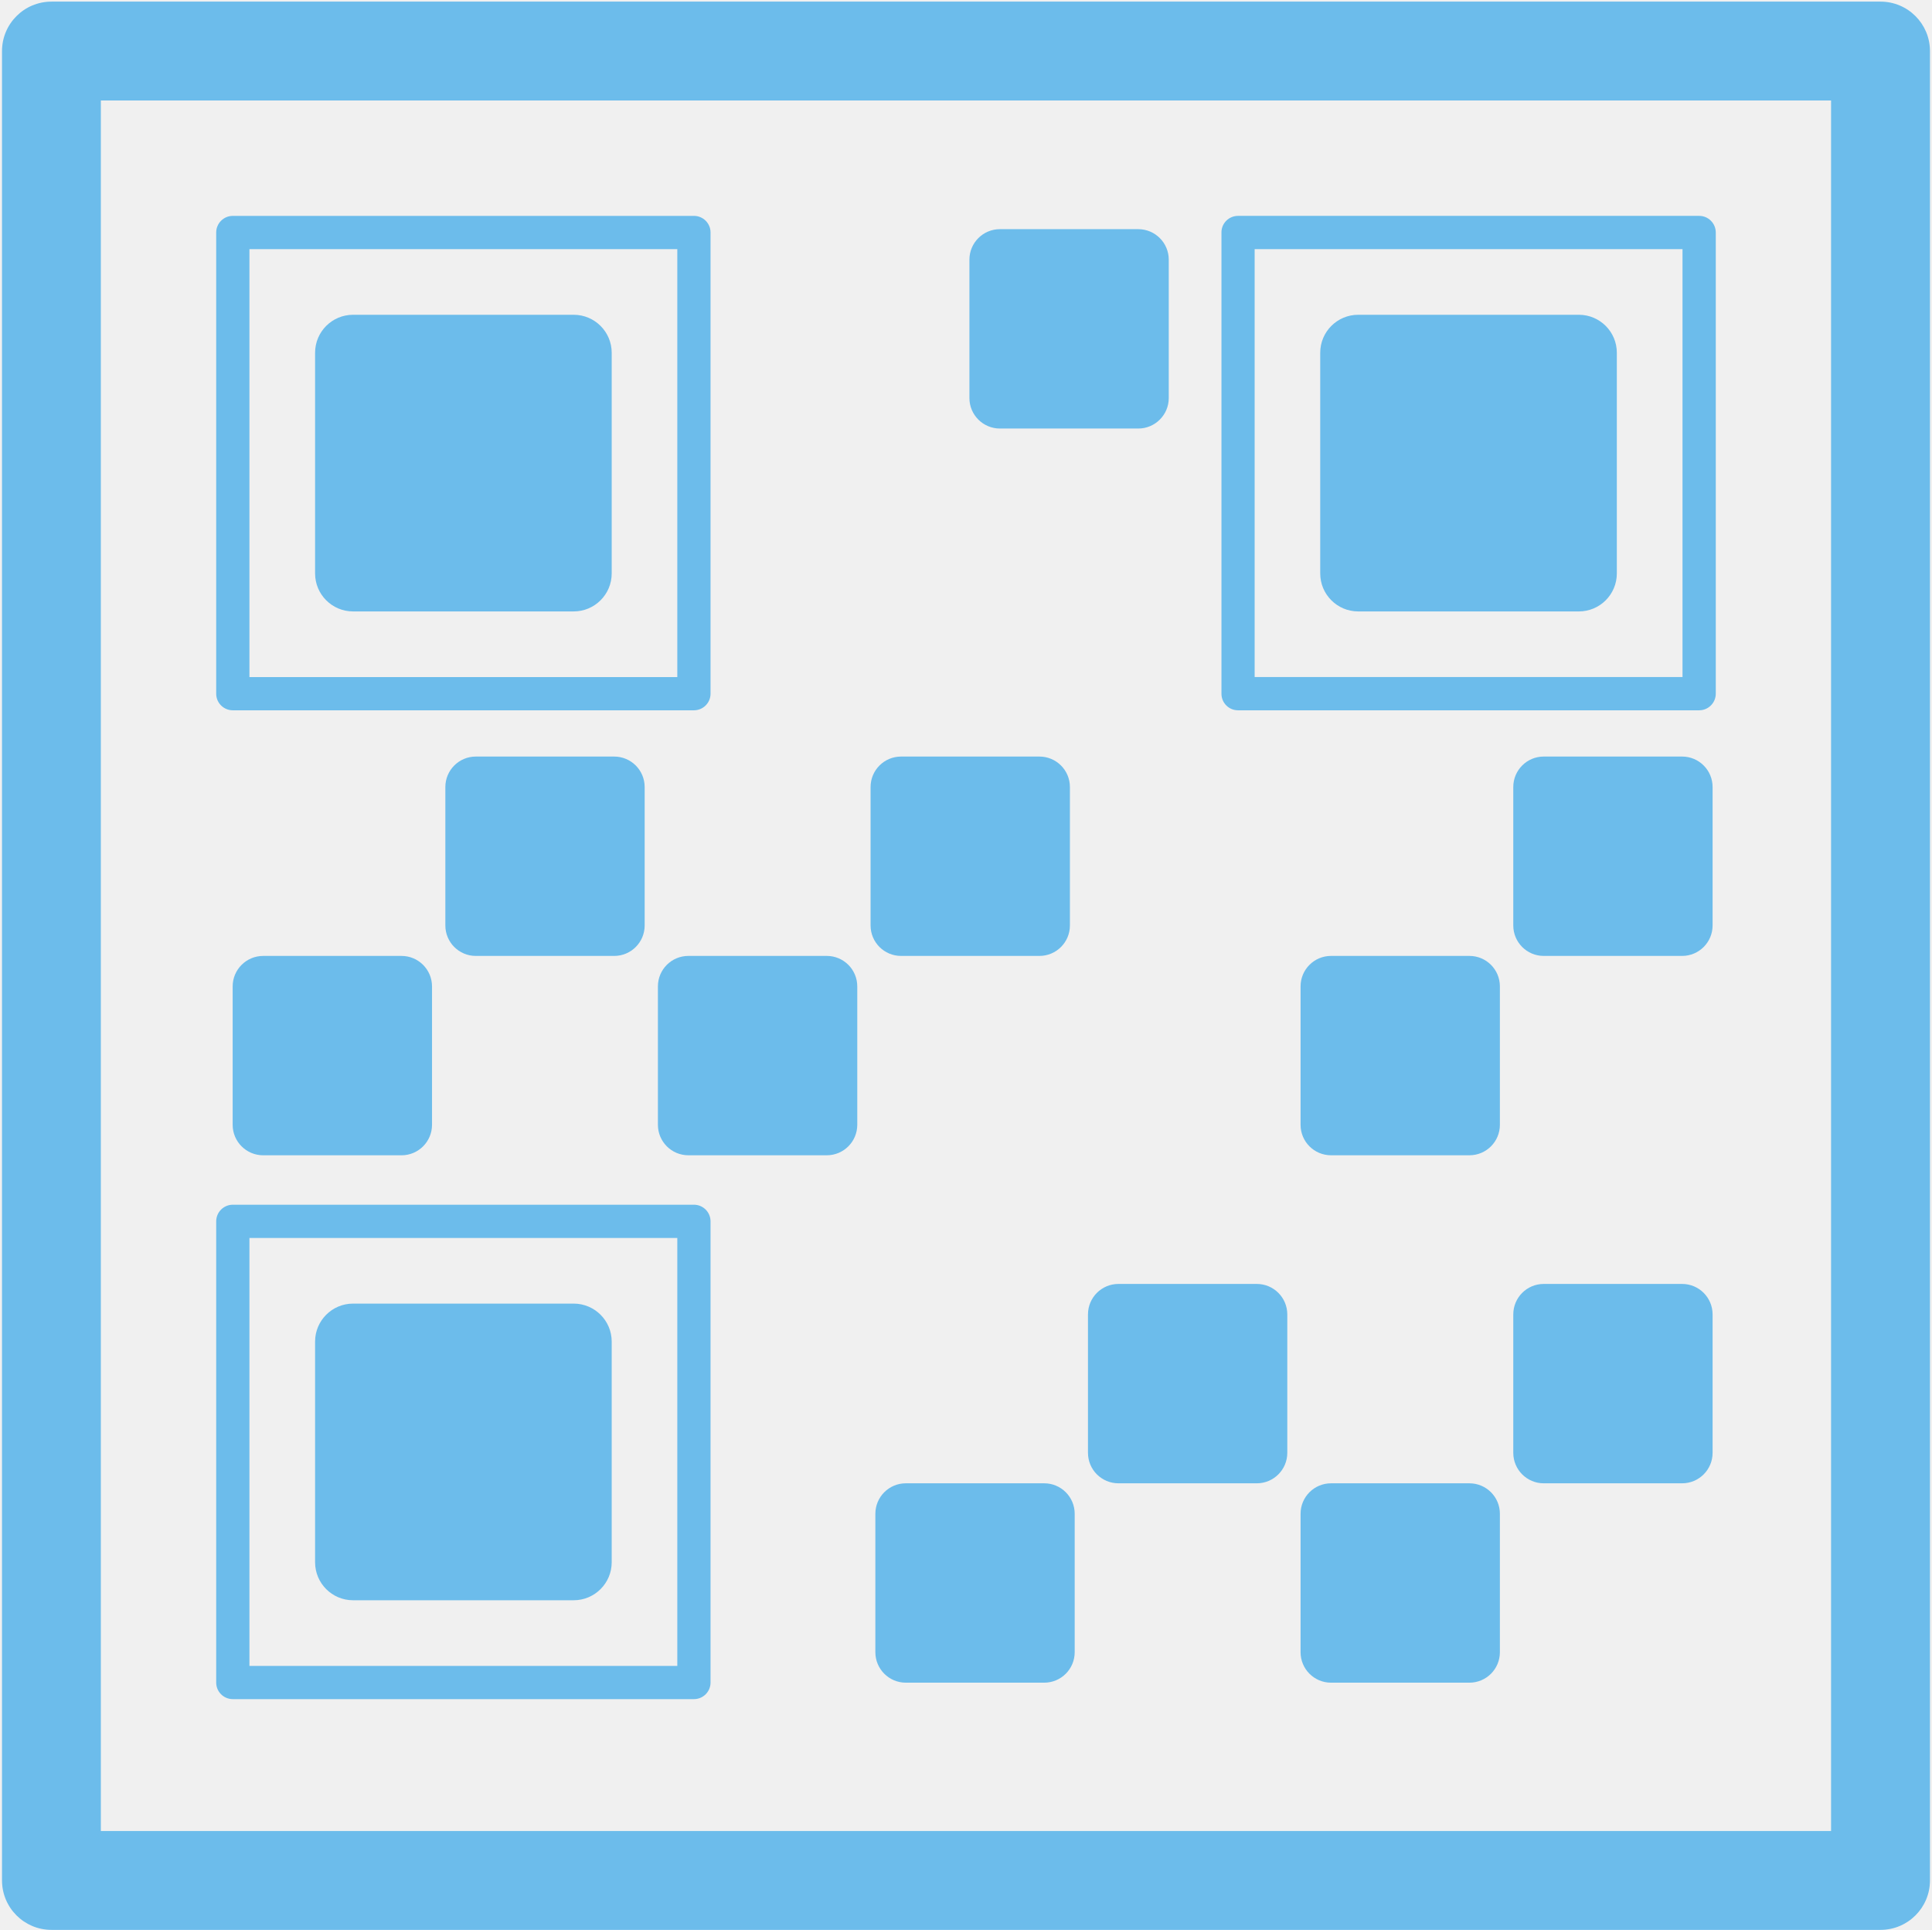
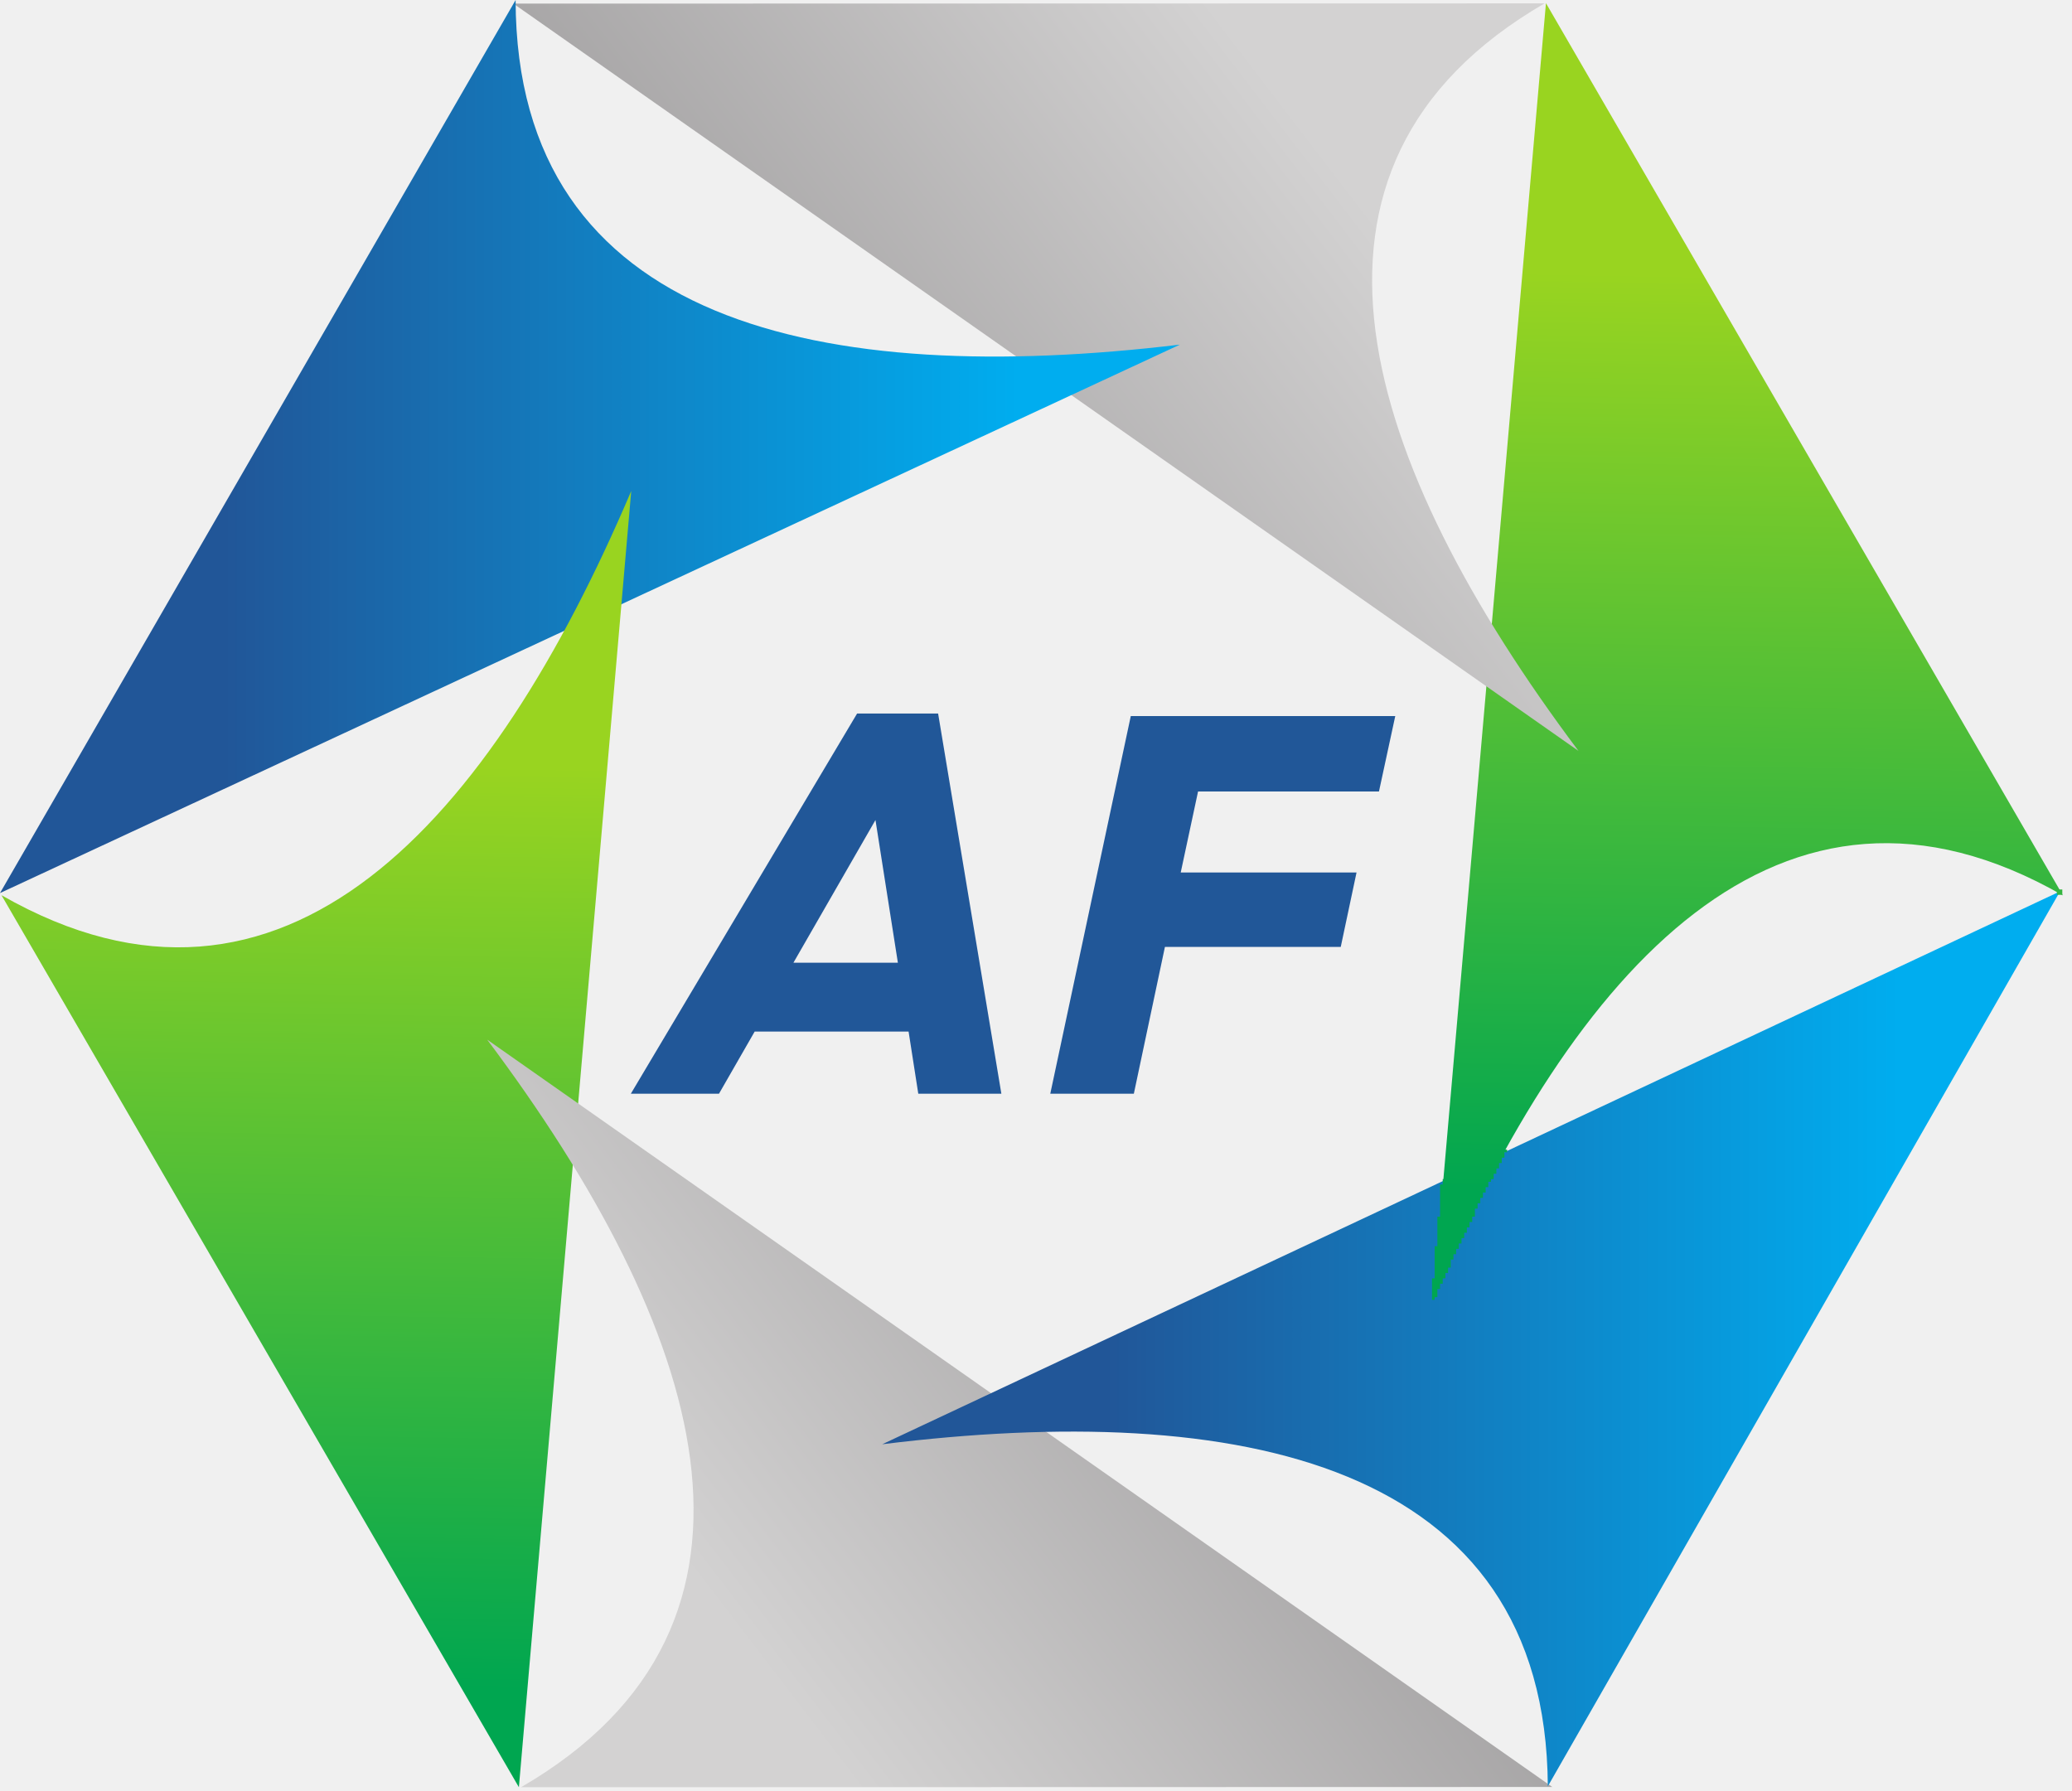
- <svg xmlns="http://www.w3.org/2000/svg" width="791" height="790" viewBox="0 0 791 790" fill="none">
-   <path d="M41.287 749.526H749.679V41.138H41.287V749.526ZM769.924 790H21.068C9.89 790 0.823 780.936 0.823 769.756V20.908C0.823 9.729 9.89 0.664 21.068 0.664H769.924C781.101 0.664 790.169 9.729 790.169 20.908V769.756C790.169 780.936 781.101 790 769.924 790Z" fill="#6CBCEB" />
-   <path d="M102.123 277.157H277.303V101.979H102.123V277.157ZM284.118 290.765H95.33C91.558 290.769 88.515 287.73 88.515 283.978V283.965V95.173C88.515 91.421 91.558 88.378 95.308 88.373H95.33H284.118C287.867 88.369 290.911 91.408 290.911 95.16V95.173V283.965C290.911 287.717 287.867 290.76 284.118 290.765Z" fill="#6CBCEB" />
-   <path d="M144.552 128.854H234.873C243.465 128.854 250.443 135.816 250.443 144.402V234.741C250.443 243.329 243.465 250.289 234.873 250.289H144.552C135.96 250.289 129.003 243.329 129.003 234.741V144.402C129.003 135.816 135.96 128.854 144.552 128.854Z" fill="#6CBCEB" />
-   <path d="M513.679 277.154H688.857V101.976H513.679V277.154ZM695.666 290.762H506.87C503.109 290.767 500.086 287.726 500.086 283.975V283.961V95.17C500.061 91.416 503.109 88.373 506.87 88.368H695.666C699.426 88.366 702.45 91.404 702.474 95.155V95.17V283.961C702.474 287.714 699.427 290.757 695.69 290.762H695.666Z" fill="#6CBCEB" />
-   <path d="M556.075 128.854H646.416C655.005 128.854 661.964 135.815 661.964 144.401V234.742C661.964 243.329 655.005 250.29 646.416 250.29H556.075C547.486 250.29 540.527 243.329 540.527 234.742V144.401C540.527 135.815 547.486 128.854 556.075 128.854Z" fill="#6CBCEB" />
-   <path d="M102.123 681.95H277.303V506.761H102.123V681.95ZM284.118 695.544H95.33C91.558 695.548 88.515 692.509 88.515 688.758V688.744V499.968C88.515 496.208 91.558 493.157 95.33 493.153H284.118C287.867 493.157 290.911 496.208 290.911 499.968V688.751C290.911 692.503 287.867 695.544 284.118 695.544Z" fill="#6CBCEB" />
-   <path d="M144.552 533.635H234.873C243.465 533.635 250.443 540.598 250.443 549.183V639.522C250.443 648.11 243.465 655.07 234.873 655.07H144.552C135.96 655.07 129.003 648.11 129.003 639.522V549.183C129.003 540.598 135.96 533.635 144.552 533.635Z" fill="#6CBCEB" />
-   <path d="M466.028 175.422H409.383C402.491 175.422 396.898 169.834 396.898 162.944V106.288C396.898 99.396 402.491 93.81 409.383 93.81H466.028C472.92 93.81 478.513 99.396 478.513 106.288V162.944C478.513 169.834 472.92 175.422 466.028 175.422Z" fill="#6CBCEB" />
-   <path d="M370.863 607.195H427.529C434.42 607.195 440.001 612.781 440.001 619.672V676.331C440.001 683.222 434.42 688.808 427.529 688.808H370.863C363.973 688.808 358.391 683.222 358.391 676.331V619.672C358.391 612.781 363.973 607.195 370.863 607.195Z" fill="#6CBCEB" />
-   <path d="M457.92 525.585H514.563C521.45 525.585 527.043 531.169 527.043 538.063V594.72C527.043 601.611 521.45 607.195 514.563 607.195H457.92C451.01 607.195 445.44 601.611 445.44 594.72V538.063C445.44 531.169 451.01 525.585 457.92 525.585Z" fill="#6CBCEB" />
-   <path d="M601.61 688.809H544.954C538.055 688.809 532.479 683.223 532.479 676.332V619.672C532.479 612.783 538.055 607.196 544.954 607.196H601.61C608.509 607.196 614.085 612.783 614.085 619.672V676.332C614.085 683.223 608.509 688.809 601.61 688.809Z" fill="#6CBCEB" />
-   <path d="M688.688 607.196H632.026C625.146 607.196 619.568 601.609 619.568 594.719V538.062C619.568 531.169 625.146 525.584 632.026 525.584H688.688C695.593 525.584 701.171 531.169 701.171 538.062V594.719C701.171 601.609 695.593 607.196 688.688 607.196Z" fill="#6CBCEB" />
-   <path d="M107.749 391.311H164.404C171.281 391.311 176.876 396.898 176.876 403.789V460.446C176.876 467.335 171.281 472.922 164.404 472.922H107.749C100.852 472.922 95.257 467.335 95.257 460.446V403.789C95.257 396.898 100.852 391.311 107.749 391.311Z" fill="#6CBCEB" />
-   <path d="M194.791 309.701H251.462C258.358 309.701 263.939 315.287 263.939 322.178V378.836C263.939 385.727 258.358 391.311 251.462 391.311H194.791C187.918 391.311 182.336 385.727 182.336 378.836V322.178C182.336 315.287 187.918 309.701 194.791 309.701Z" fill="#6CBCEB" />
-   <path d="M338.492 472.917H281.851C274.944 472.917 269.361 467.331 269.361 460.441V403.782C269.361 396.889 274.944 391.305 281.851 391.305H338.492C345.398 391.305 350.981 396.889 350.981 403.782V460.441C350.981 467.331 345.398 472.917 338.492 472.917Z" fill="#6CBCEB" />
-   <path d="M425.556 391.31H368.921C362.011 391.31 356.432 385.724 356.432 378.832V322.176C356.432 315.284 362.011 309.699 368.921 309.699H425.556C432.466 309.699 438.045 315.284 438.045 322.176V378.832C438.045 385.724 432.466 391.31 425.556 391.31Z" fill="#6CBCEB" />
-   <path d="M601.61 472.916H544.954C538.055 472.916 532.479 467.332 532.479 460.441V403.782C532.479 396.891 538.055 391.307 544.954 391.307H601.61C608.509 391.307 614.085 396.891 614.085 403.782V460.441C614.085 467.332 608.509 472.916 601.61 472.916Z" fill="#6CBCEB" />
-   <path d="M688.688 391.31H632.026C625.146 391.31 619.568 385.724 619.568 378.832V322.175C619.568 315.283 625.146 309.697 632.026 309.697H688.688C695.593 309.697 701.171 315.283 701.171 322.175V378.832C701.171 385.724 695.593 391.31 688.688 391.31Z" fill="#6CBCEB" />
+ <svg xmlns="http://www.w3.org/2000/svg" width="103" height="89" viewBox="0 0 103 89" fill="none">
+   <g clip-path="url(#clip0)">
+     <path d="M102.547 44.512L76.85 0.156L71.231 64.591C78.196 48.24 88.5 36.462 102.547 44.512" fill="url(#paint0_linear)" />
+     <path d="M76.782 0.168L25.521 0.18L78.467 37.329C67.807 23.109 62.778 8.29 76.782 0.168Z" fill="url(#paint1_linear)" />
+     <path d="M25.631 0.002L0 44.396L58.652 17.132C41.007 19.249 25.66 16.192 25.631 0.002" fill="url(#paint2_linear)" />
+     <path d="M0.074 44.502L25.794 88.845L31.379 24.408C24.423 40.761 14.126 52.544 0.074 44.502Z" fill="url(#paint3_linear)" />
+     <path d="M25.903 88.845L77.164 88.833L24.219 51.683C34.878 65.903 39.908 80.722 25.903 88.845Z" fill="url(#paint4_linear)" />
+     <path d="M76.943 88.801L102.406 44.311L43.857 71.796C61.494 69.612 76.853 72.612 76.943 88.801" fill="url(#paint5_linear)" />
+     <path d="M71.185 64.616V63.549H71.318V61.949H71.452V60.483H71.585V58.883H71.718V58.616H71.852V58.483H72.118V58.349H72.385V58.216H72.785V58.083H73.052V57.95H73.318V57.816H73.585V57.683H73.852V57.55H74.118V57.416H74.385V57.283H74.652V57.15H74.918V57.283H74.785V57.55H74.652V57.816H74.518V58.083H74.385V58.349H74.252V58.616H74.118V58.749H73.985V59.016H73.852V59.283H73.718V59.549H73.585V59.816H73.452V60.083H73.318V60.483H73.185V60.749H73.052V61.016H72.918V61.283H72.785V61.549H72.652V61.816H72.518V62.083H72.385V62.349H72.252V62.616H72.118V63.016H71.985V63.283H71.852V63.549H71.718V63.816H71.585V64.083H71.452V64.483H71.318V64.616H71.185ZM102.251 44.217H102.518V44.483H102.251V44.217Z" fill="url(#paint6_linear)" />
+     <path d="M31.36 54.369H35.742L37.516 51.279H45.166L45.648 54.369H49.778L46.634 35.47H42.607L31.36 54.369ZM39.441 47.859L43.52 40.765L44.634 47.858L39.441 47.859ZM52.209 54.369H56.364L57.909 47.073H66.649L67.434 43.374H58.694L59.556 39.346H68.549L69.359 35.596H56.212L52.21 54.37" fill="#215798" />
+   </g>
+   <defs>
+     <linearGradient id="paint0_linear" x1="94.02" y1="59.686" x2="94.805" y2="13.824" gradientUnits="userSpaceOnUse">
+       <stop stop-color="#00A650" />
+       <stop offset="1" stop-color="#99D420" />
+     </linearGradient>
+     <linearGradient id="paint1_linear" x1="44.204" y1="37.785" x2="72.444" y2="16.163" gradientUnits="userSpaceOnUse">
+       <stop stop-color="#9C9A9B" />
+       <stop offset="1" stop-color="#D3D2D2" />
+     </linearGradient>
+     <linearGradient id="paint2_linear" x1="11.117" y1="27.573" x2="50.641" y2="27.573" gradientUnits="userSpaceOnUse">
+       <stop stop-color="#215698" />
+       <stop offset="1" stop-color="#00ADEF" />
+     </linearGradient>
+     <linearGradient id="paint3_linear" x1="22.854" y1="83.939" x2="23.638" y2="38.078" gradientUnits="userSpaceOnUse">
+       <stop stop-color="#00A650" />
+       <stop offset="1" stop-color="#99D420" />
+     </linearGradient>
+     <linearGradient id="paint4_linear" x1="58.482" y1="51.227" x2="30.242" y2="72.85" gradientUnits="userSpaceOnUse">
+       <stop stop-color="#9C9A9B" />
+       <stop offset="1" stop-color="#D3D2D2" />
+     </linearGradient>
+     <linearGradient id="paint5_linear" x1="54.954" y1="71.942" x2="94.409" y2="71.942" gradientUnits="userSpaceOnUse">
+       <stop stop-color="#215698" />
+       <stop offset="1" stop-color="#00ADEF" />
+     </linearGradient>
+     <linearGradient id="paint6_linear" x1="94.02" y1="59.686" x2="94.805" y2="13.824" gradientUnits="userSpaceOnUse">
+       <stop stop-color="#00A650" />
+       <stop offset="1" stop-color="#99D420" />
+     </linearGradient>
+     <clipPath id="clip0">
+       <rect width="102.548" height="88.845" fill="white" />
+     </clipPath>
+   </defs>
</svg>
